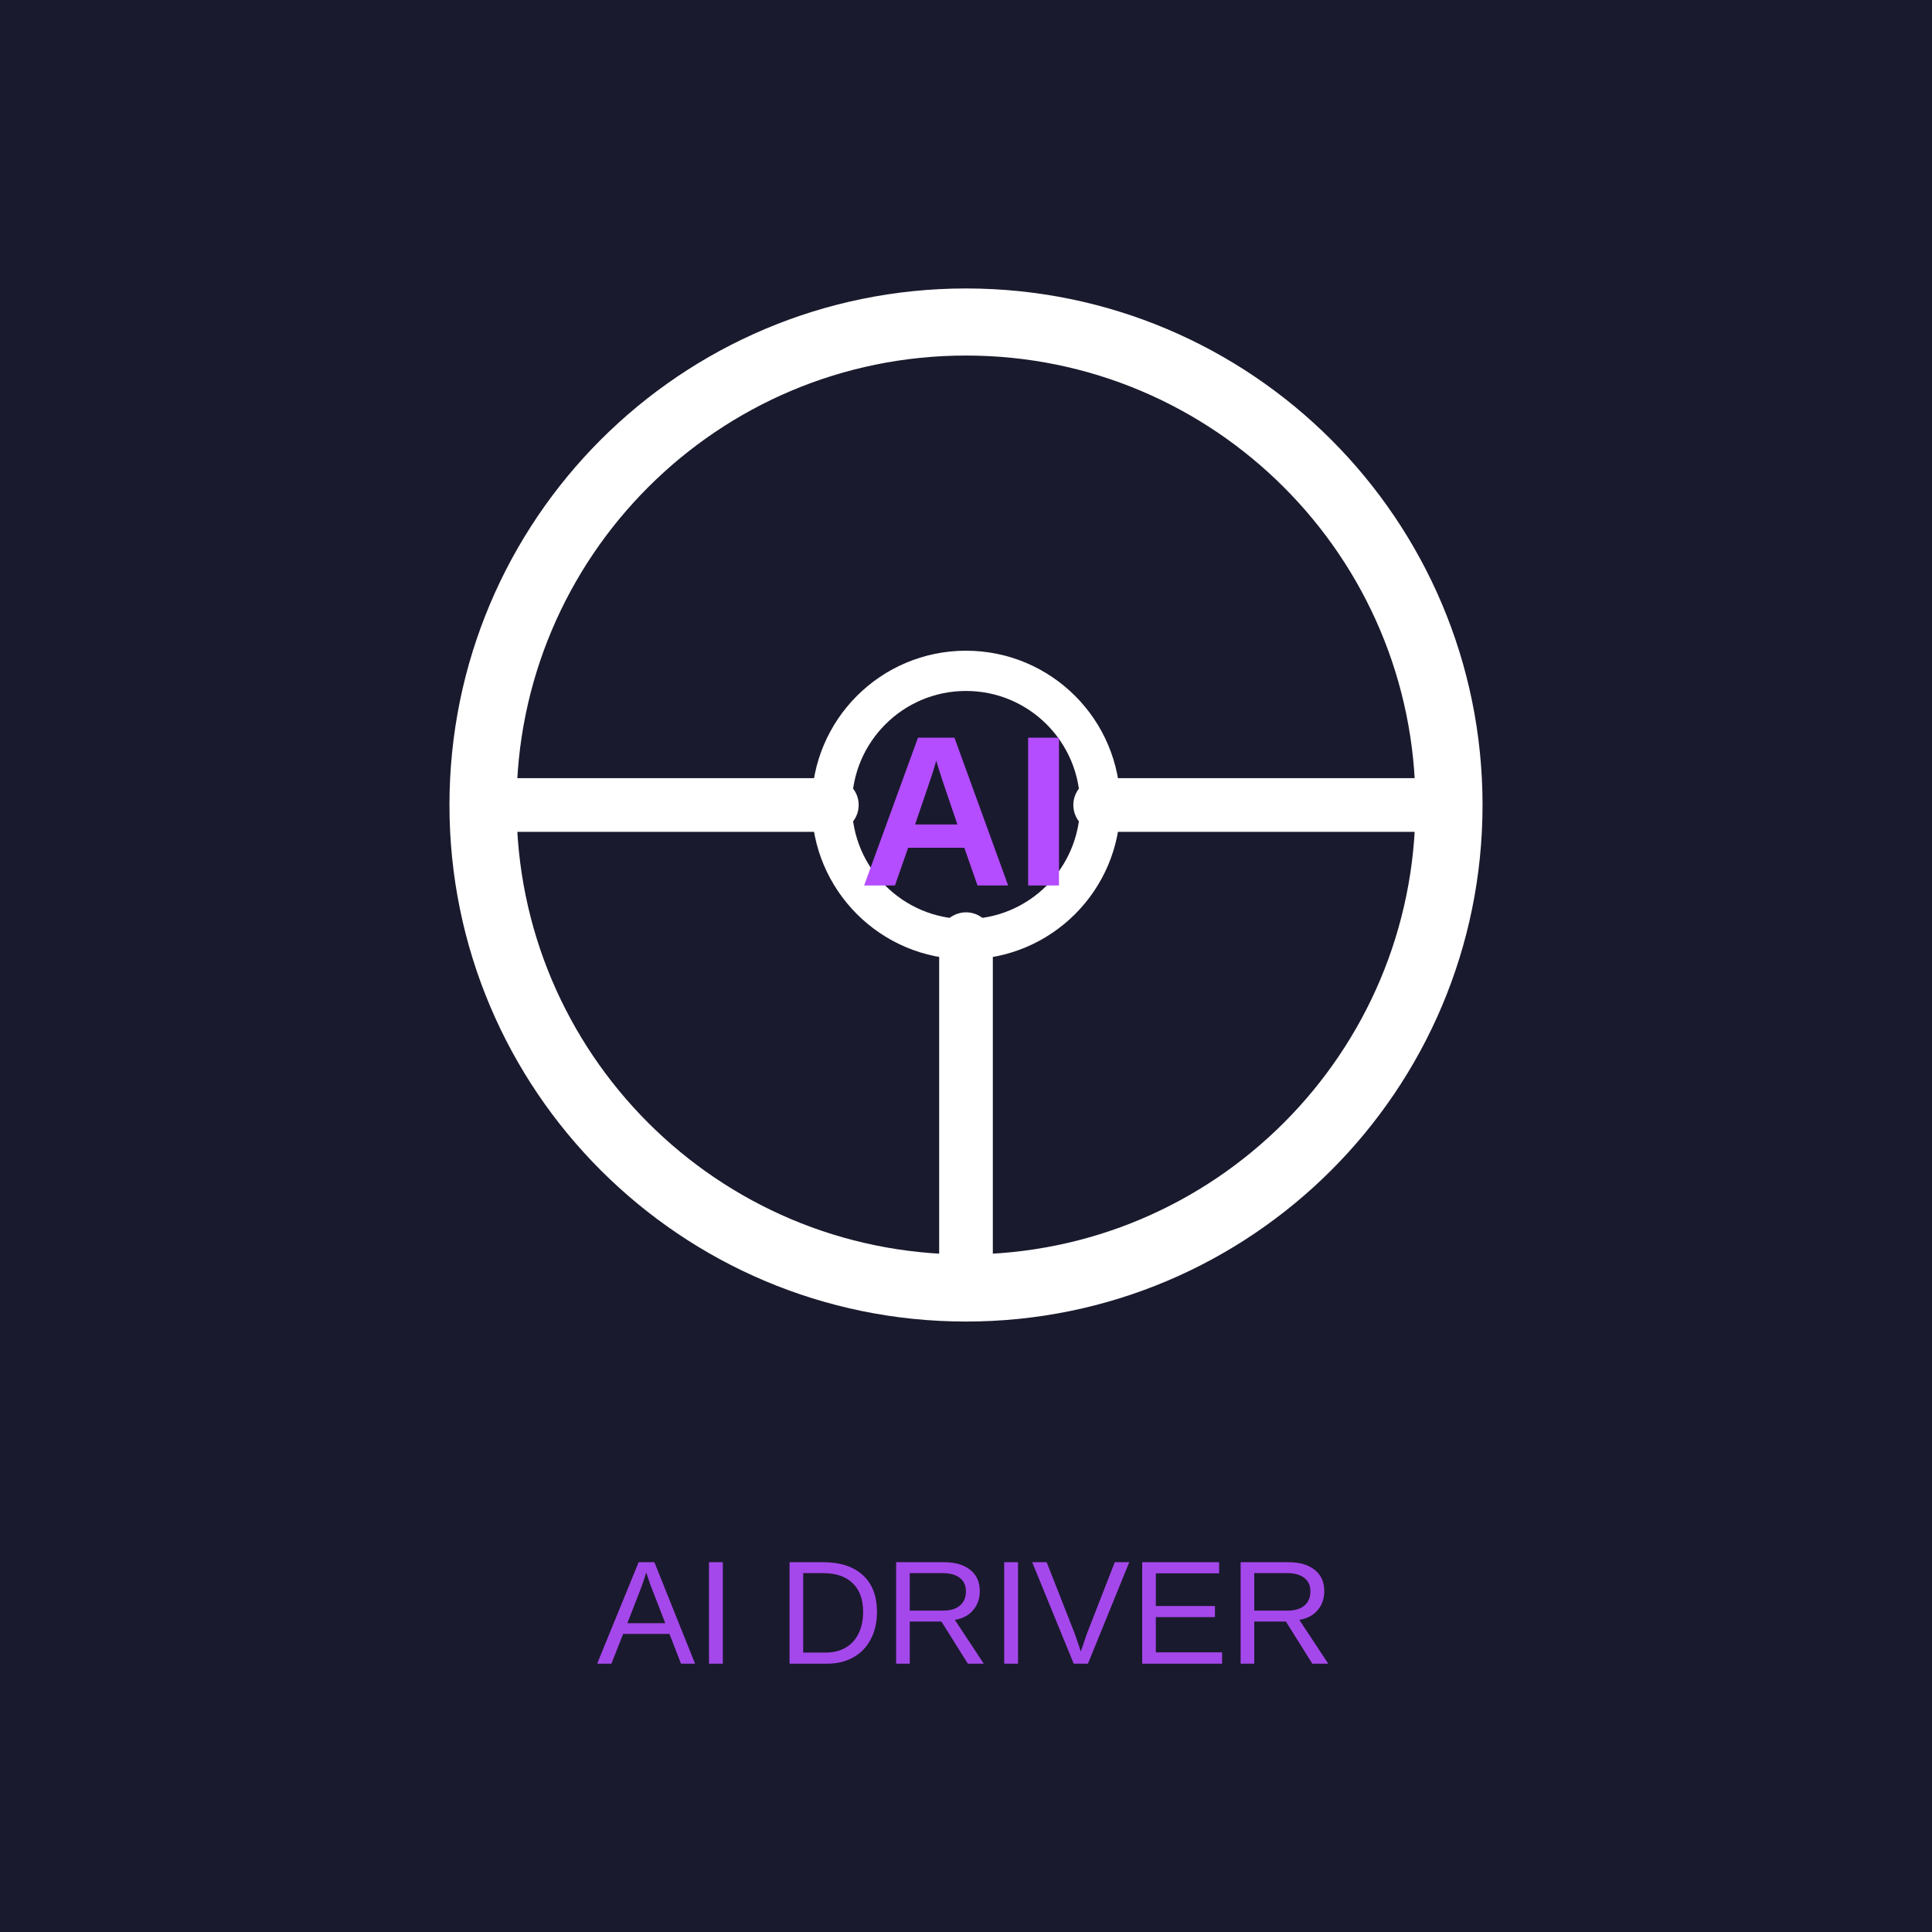
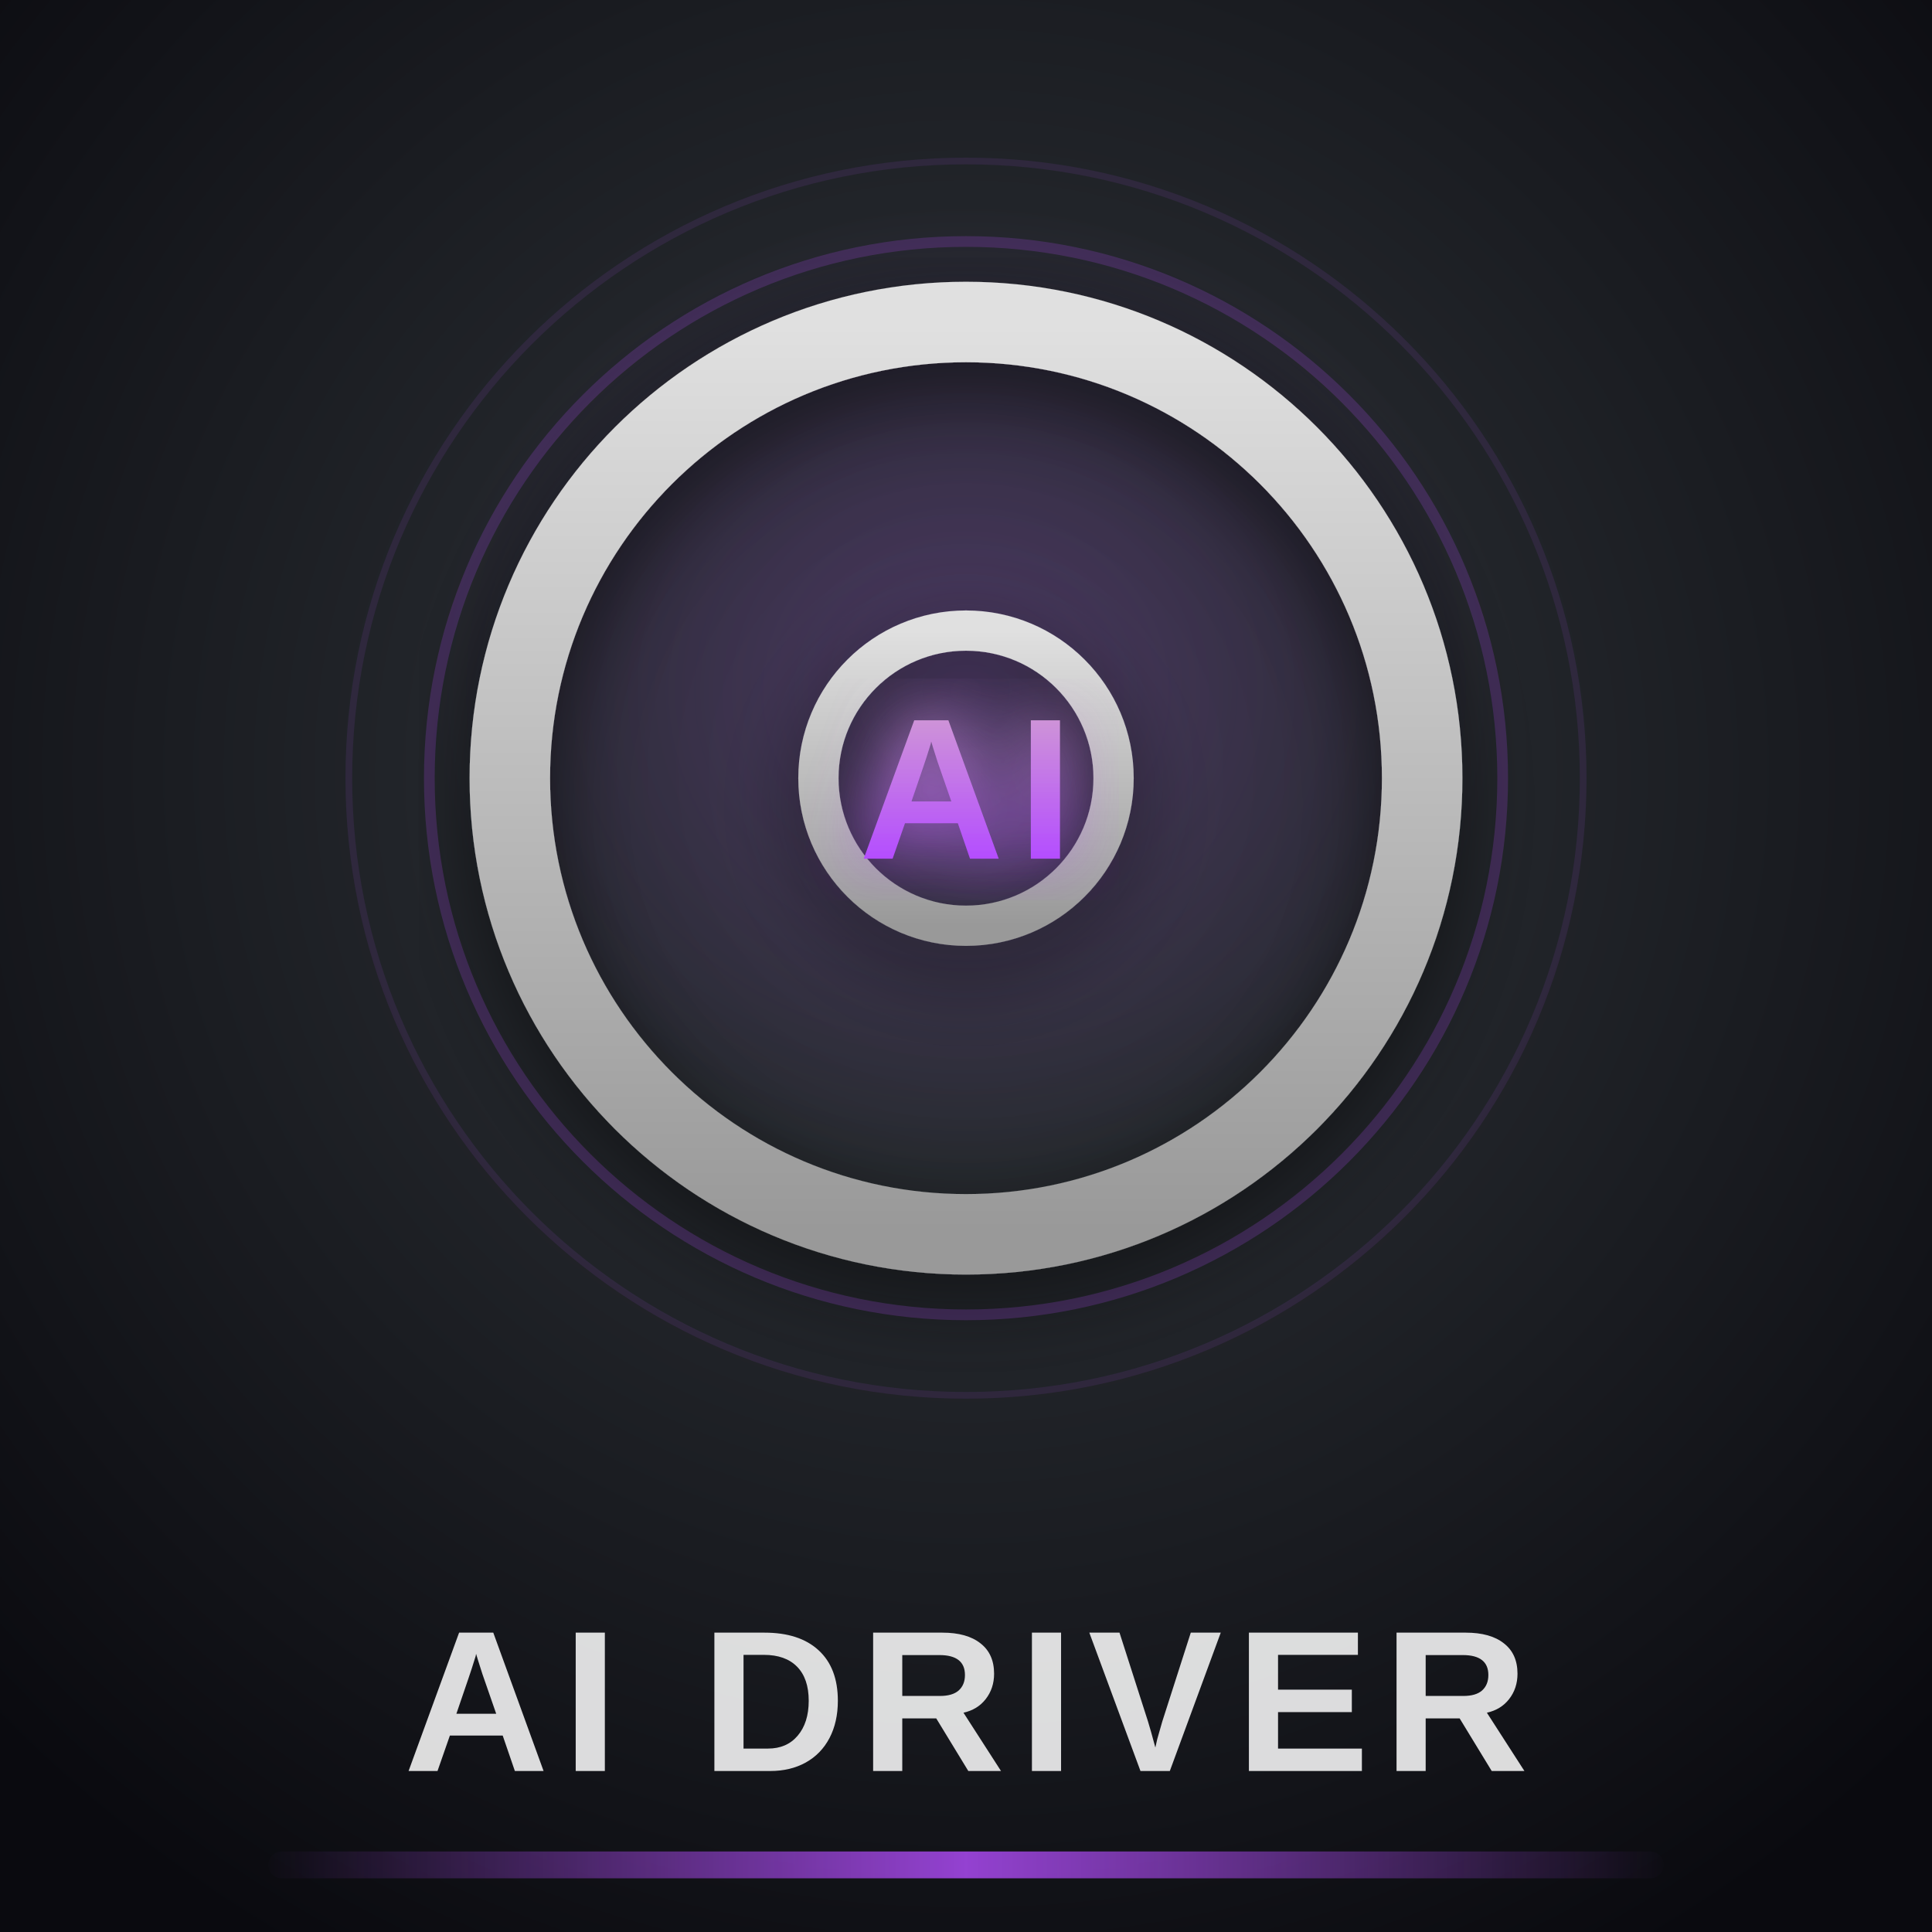
<svg xmlns="http://www.w3.org/2000/svg" viewBox="0 0 144 144" width="144" height="144">
-   <rect width="144" height="144" fill="#1a1a2e" />
-   <circle cx="72" cy="60" r="36" fill="none" stroke="#ffffff" stroke-width="5" />
-   <circle cx="72" cy="60" r="10" fill="none" stroke="#ffffff" stroke-width="3" />
-   <line x1="62" y1="60" x2="36" y2="60" stroke="#ffffff" stroke-width="4" stroke-linecap="round" />
-   <line x1="82" y1="60" x2="108" y2="60" stroke="#ffffff" stroke-width="4" stroke-linecap="round" />
-   <line x1="72" y1="70" x2="72" y2="96" stroke="#ffffff" stroke-width="4" stroke-linecap="round" />
-   <text x="72" y="66" text-anchor="middle" font-family="Arial, Helvetica, sans-serif" font-weight="bold" font-size="16" fill="#b44dff">AI</text>
-   <text x="72" y="124" text-anchor="middle" font-family="Arial, Helvetica, sans-serif" font-size="11" fill="#b44dff" opacity="0.9">AI DRIVER</text>
+   <defs>
+     <radialGradient id="bg" cx="50%" cy="40%" r="70%">
+       <stop offset="0%" stop-color="#32373C" />
+       <stop offset="100%" stop-color="#0a0a0f" />
+     </radialGradient>
+     <radialGradient id="purpleGlow" cx="50%" cy="45%" r="40%">
+       <stop offset="0%" stop-color="#B44DFF" stop-opacity="0.22" />
+       <stop offset="100%" stop-color="#B44DFF" stop-opacity="0" />
+     </radialGradient>
+     <linearGradient id="wheelGrad" x1="0" y1="0" x2="0" y2="1">
+       <stop offset="0%" stop-color="#e0e0e0" />
+       <stop offset="100%" stop-color="#999999" />
+     </linearGradient>
+     <linearGradient id="purpleGrad" x1="0" y1="0" x2="0" y2="1">
+       <stop offset="0%" stop-color="#CE93D8" />
+       <stop offset="100%" stop-color="#B44DFF" />
+     </linearGradient>
+     <filter id="glow" x="-30%" y="-30%" width="160%" height="160%">
+       <feGaussianBlur in="SourceGraphic" stdDeviation="2.5" result="blur" />
+       <feMerge>
+         <feMergeNode in="blur" />
+         <feMergeNode in="SourceGraphic" />
+       </feMerge>
+     </filter>
+     <filter id="shadow" x="-10%" y="-10%" width="130%" height="130%">
+       <feDropShadow dx="0" dy="2" stdDeviation="3" flood-color="#000000" flood-opacity="0.5" />
+     </filter>
+     <linearGradient id="borderAccent" x1="0" y1="0" x2="1" y2="0">
+       <stop offset="0%" stop-color="#B44DFF" stop-opacity="0" />
+       <stop offset="50%" stop-color="#B44DFF" stop-opacity="0.8" />
+       <stop offset="100%" stop-color="#B44DFF" stop-opacity="0" />
+     </linearGradient>
+   </defs>
+   <rect width="144" height="144" fill="url(#bg)" />
+   <ellipse cx="72" cy="56" rx="50" ry="45" fill="url(#purpleGlow)" />
+   <g filter="url(#shadow)">
+     <circle cx="72" cy="58" r="34" fill="none" stroke="url(#wheelGrad)" stroke-width="6" />
+     <circle cx="72" cy="58" r="11" fill="none" stroke="url(#wheelGrad)" stroke-width="3" />
+     <line x1="61" y1="58" x2="38" y2="58" stroke="url(#wheelGrad)" stroke-width="4.5" stroke-linecap="round" />
+     <line x1="83" y1="58" x2="106" y2="58" stroke="url(#wheelGrad)" stroke-width="4.5" stroke-linecap="round" />
+     <line x1="72" y1="69" x2="72" y2="92" stroke="url(#wheelGrad)" stroke-width="4.5" stroke-linecap="round" />
+   </g>
+   <g filter="url(#glow)">
+     <text x="72" y="64" text-anchor="middle" font-family="'Segoe UI', Arial, sans-serif" font-weight="800" font-size="15" fill="url(#purpleGrad)" letter-spacing="1">AI</text>
+   </g>
+   <circle cx="72" cy="58" r="40" fill="none" stroke="#B44DFF" stroke-width="0.8" opacity="0.2" />
+   <circle cx="72" cy="58" r="46" fill="none" stroke="#B44DFF" stroke-width="0.5" opacity="0.1" />
+   <rect x="20" y="138" width="104" height="2" rx="1" fill="url(#borderAccent)" />
+   <text x="72" y="132" text-anchor="middle" font-family="'Segoe UI', Arial, sans-serif" font-size="15" font-weight="700" fill="#ffffff" opacity="0.85" letter-spacing="1">AI DRIVER</text>
</svg>
